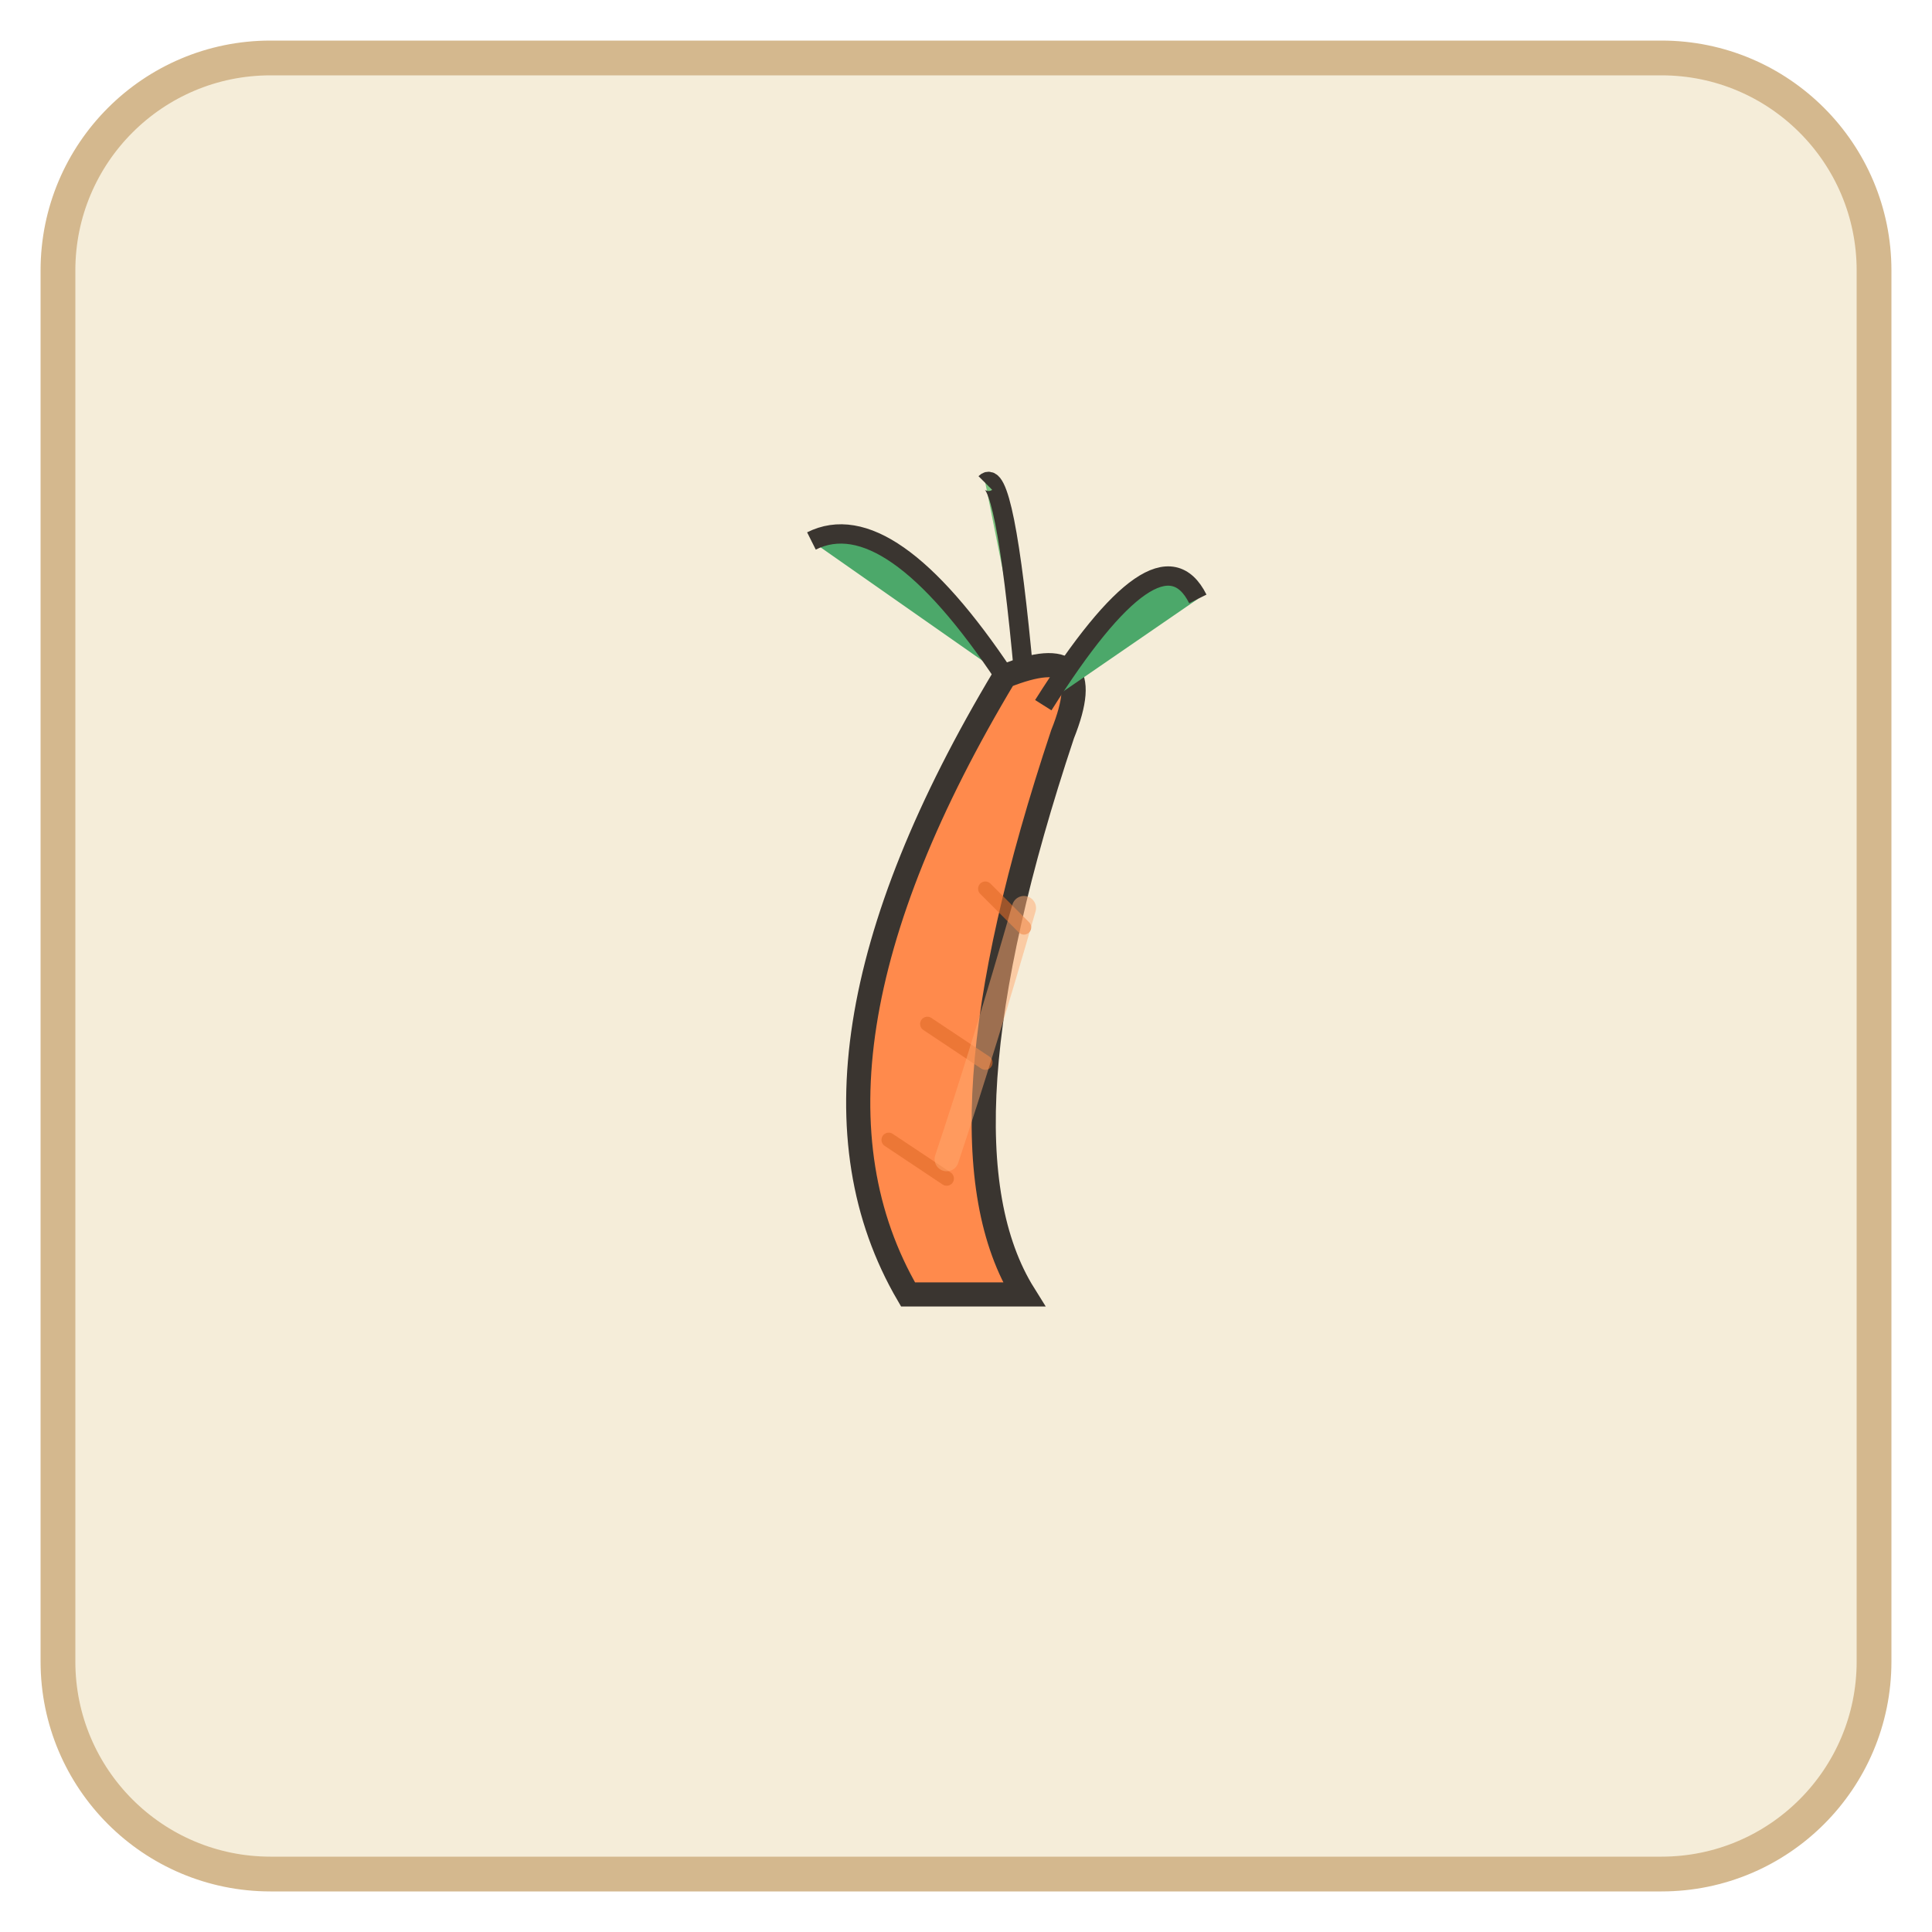
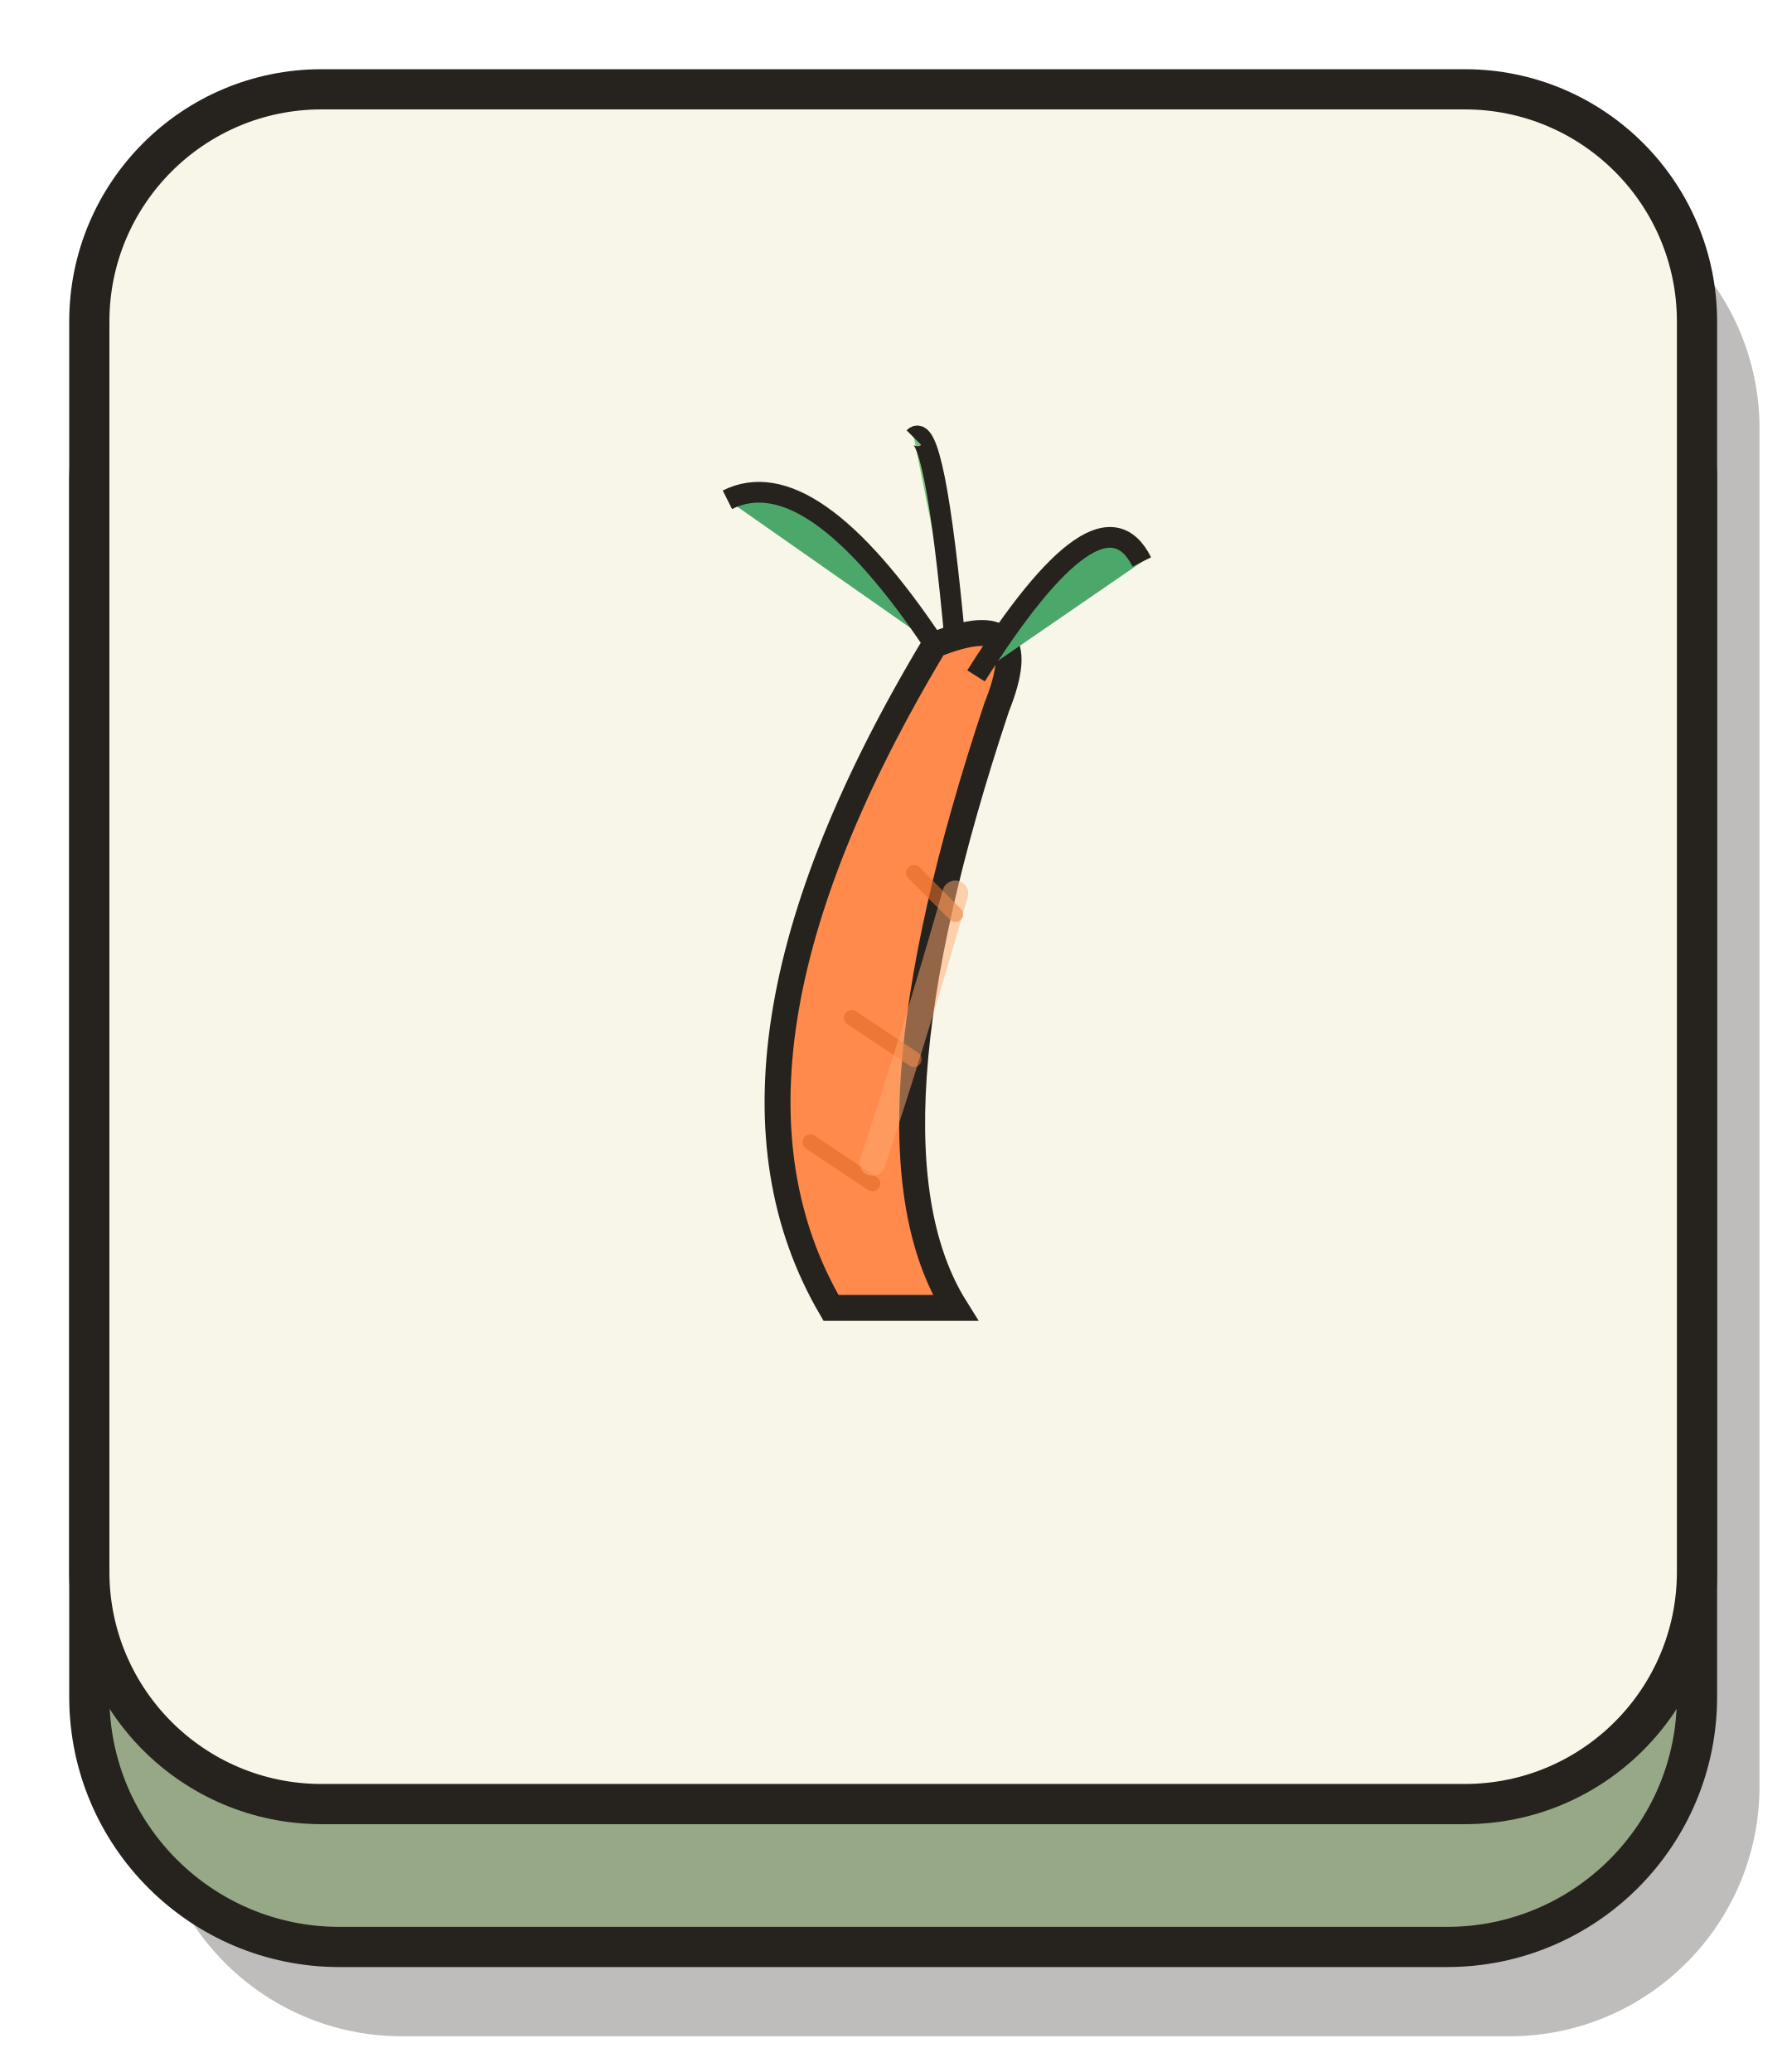
- <svg xmlns="http://www.w3.org/2000/svg" viewBox="0 0 200 200" width="200" height="200">
-   <rect x="6" y="6" width="188" height="188" rx="22" ry="22" fill="#F5EDD9" stroke="#D4B88E" stroke-width="3.6" />
-   <g transform="translate(0, 0)">
-     <path d="M94,134              Q80,110 104,70              Q114,66 110,76              Q96,118 106,134              Z" fill="#FF8A4C" stroke="#3A3530" stroke-width="2.5" />
+ <svg xmlns="http://www.w3.org/2000/svg" viewBox="0 0 200 232" width="200" height="232">
+   <rect x="17" y="20" width="180" height="208" rx="28" ry="28" fill="#26221E" opacity="0.30" />
+   <rect x="10" y="26" width="180" height="192" rx="28" ry="28" fill="#97A886" stroke="#26221E" stroke-width="4.5" />
+   <rect x="10" y="10" width="180" height="192" rx="26" ry="26" fill="#F8F6E8" stroke="#26221E" stroke-width="4.5" />
+   <g transform="translate(100, 107) scale(1.16) translate(-100, -100)">
+     <path d="M94,134              Q80,110 104,70              Q114,66 110,76              Q96,118 106,134              Z" fill="#FF8A4C" stroke="#26221E" stroke-width="2.5" />
    <line x1="92" y1="118" x2="98" y2="122" stroke="#E06A28" stroke-width="1.5" stroke-linecap="round" opacity="0.6" />
    <line x1="96" y1="106" x2="102" y2="110" stroke="#E06A28" stroke-width="1.5" stroke-linecap="round" opacity="0.6" />
    <line x1="102" y1="92" x2="106" y2="96" stroke="#E06A28" stroke-width="1.5" stroke-linecap="round" opacity="0.6" />
-     <path d="M104,70 Q92,52 84,56" fill="#4CA86A" stroke="#3A3530" stroke-width="2" stroke-linejoin="round" />
-     <path d="M106,70 Q104,48 102,50" fill="#7CC47F" stroke="#3A3530" stroke-width="2" stroke-linejoin="round" />
-     <path d="M108,73 Q120,54 124,62" fill="#4CA86A" stroke="#3A3530" stroke-width="2" stroke-linejoin="round" />
+     <path d="M104,70 Q92,52 84,56" fill="#4CA86A" stroke="#26221E" stroke-width="2" stroke-linejoin="round" />
+     <path d="M106,70 Q104,48 102,50" fill="#7CC47F" stroke="#26221E" stroke-width="2" stroke-linejoin="round" />
+     <path d="M108,73 Q120,54 124,62" fill="#4CA86A" stroke="#26221E" stroke-width="2" stroke-linejoin="round" />
    <path d="M98,120 Q102,108 106,94" fill="none" stroke="#FFAA70" stroke-width="2.5" stroke-linecap="round" opacity="0.5" />
  </g>
</svg>
